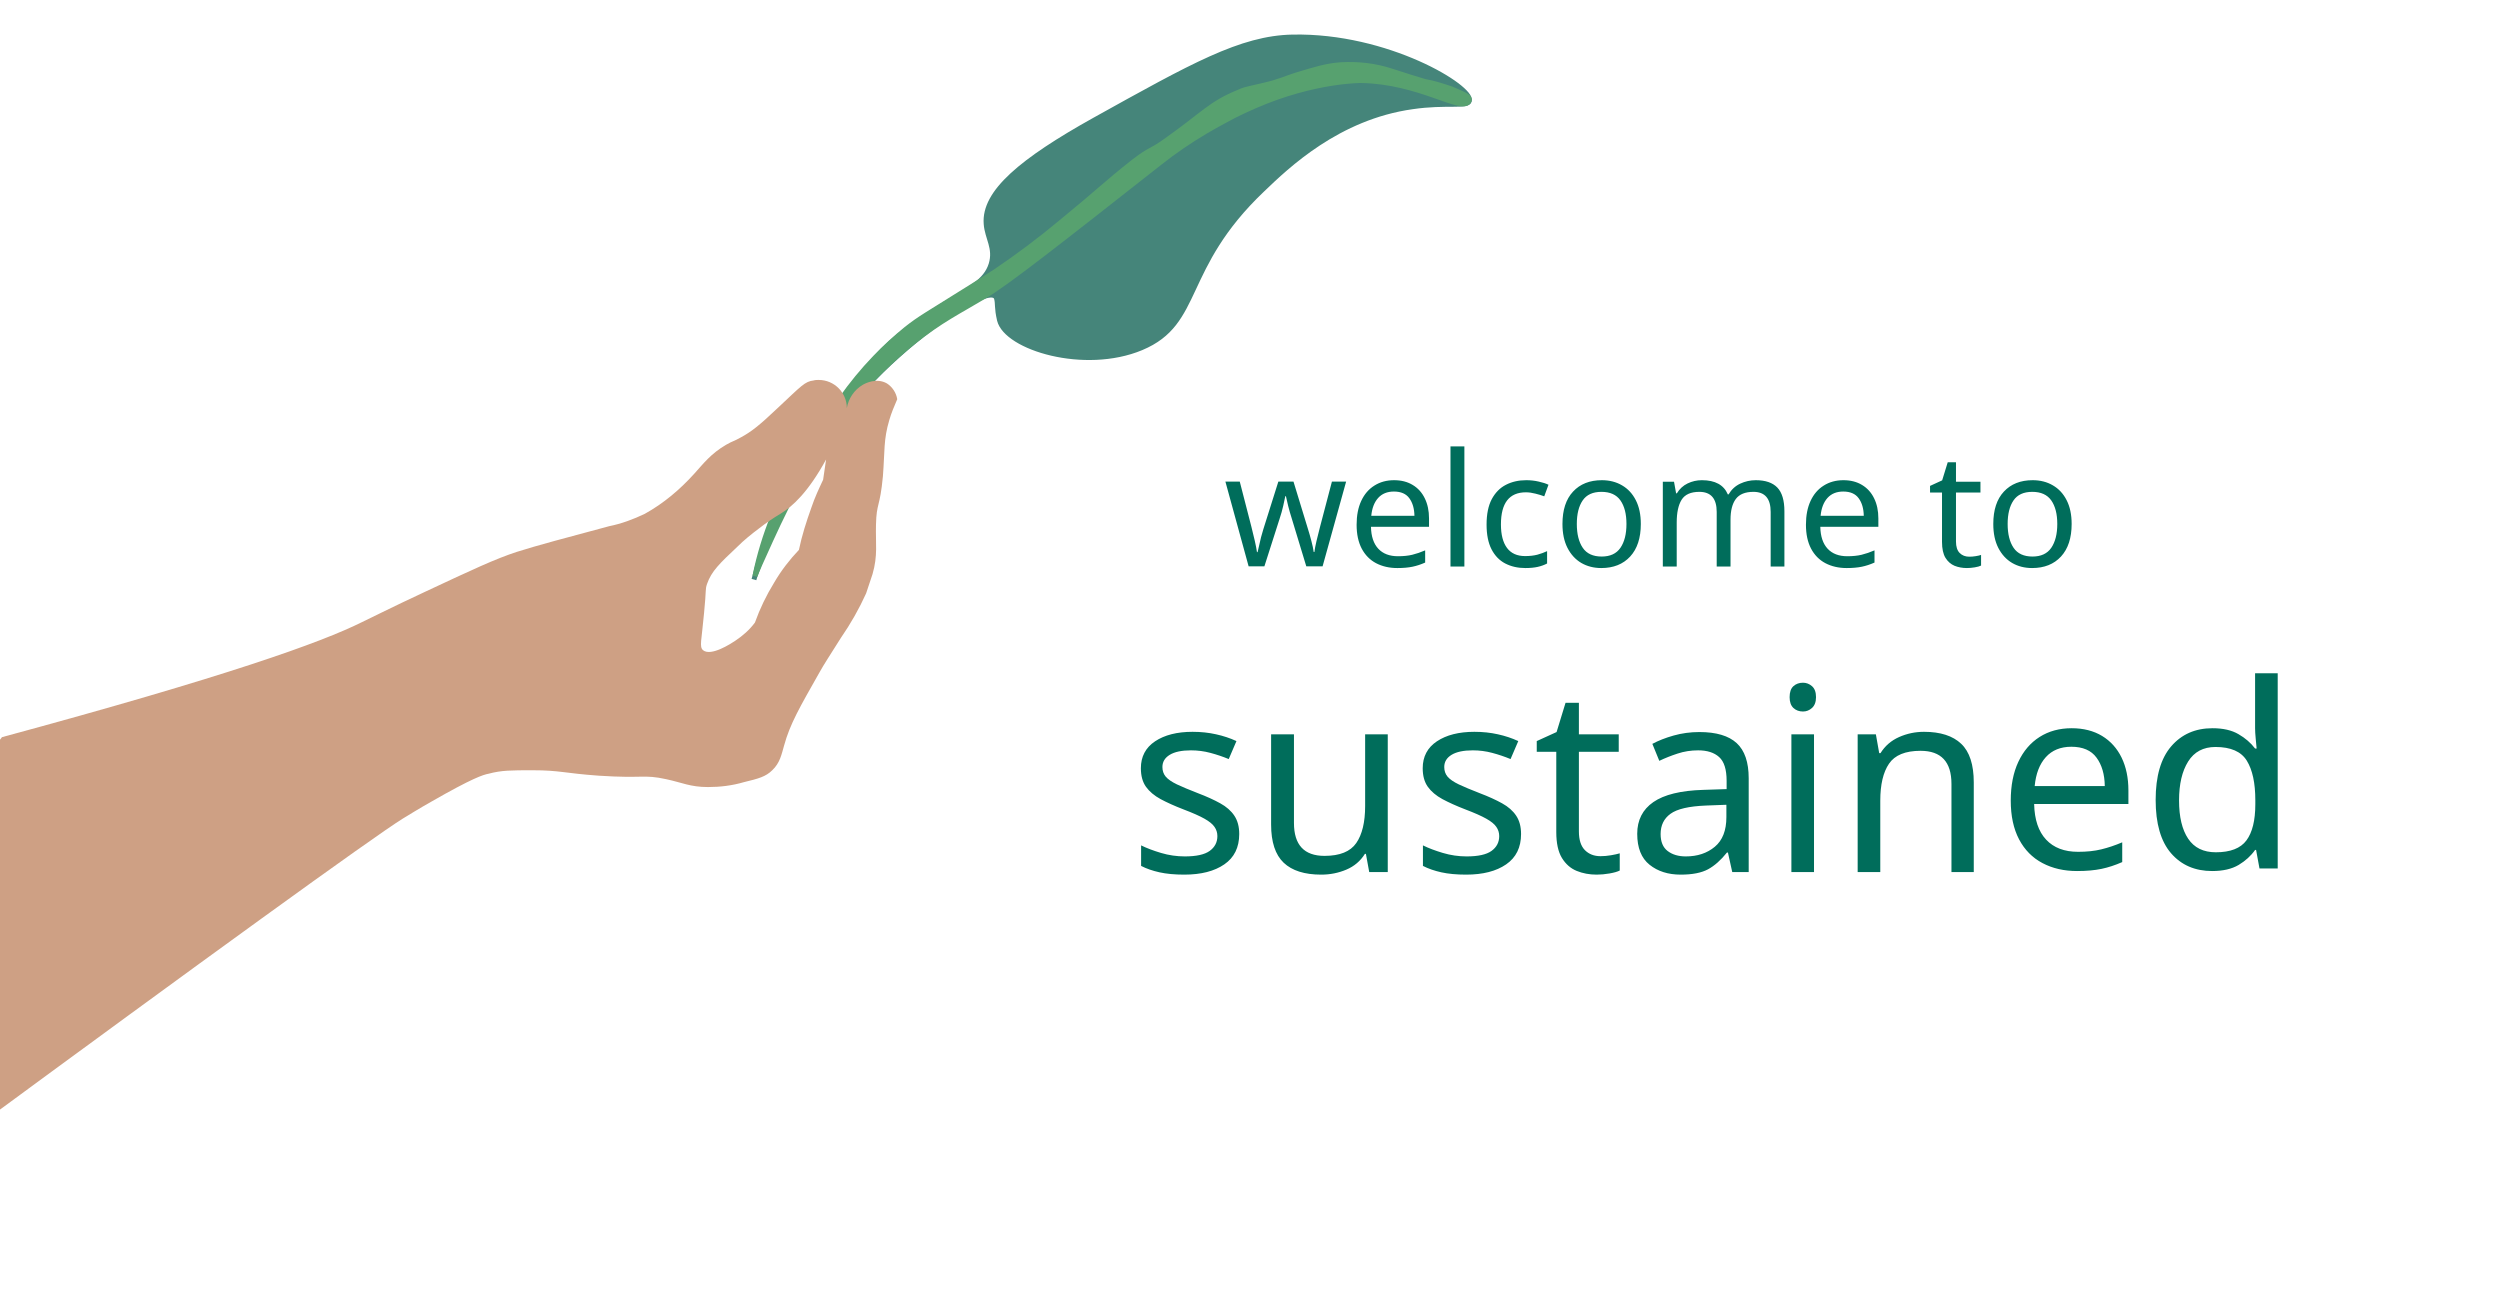
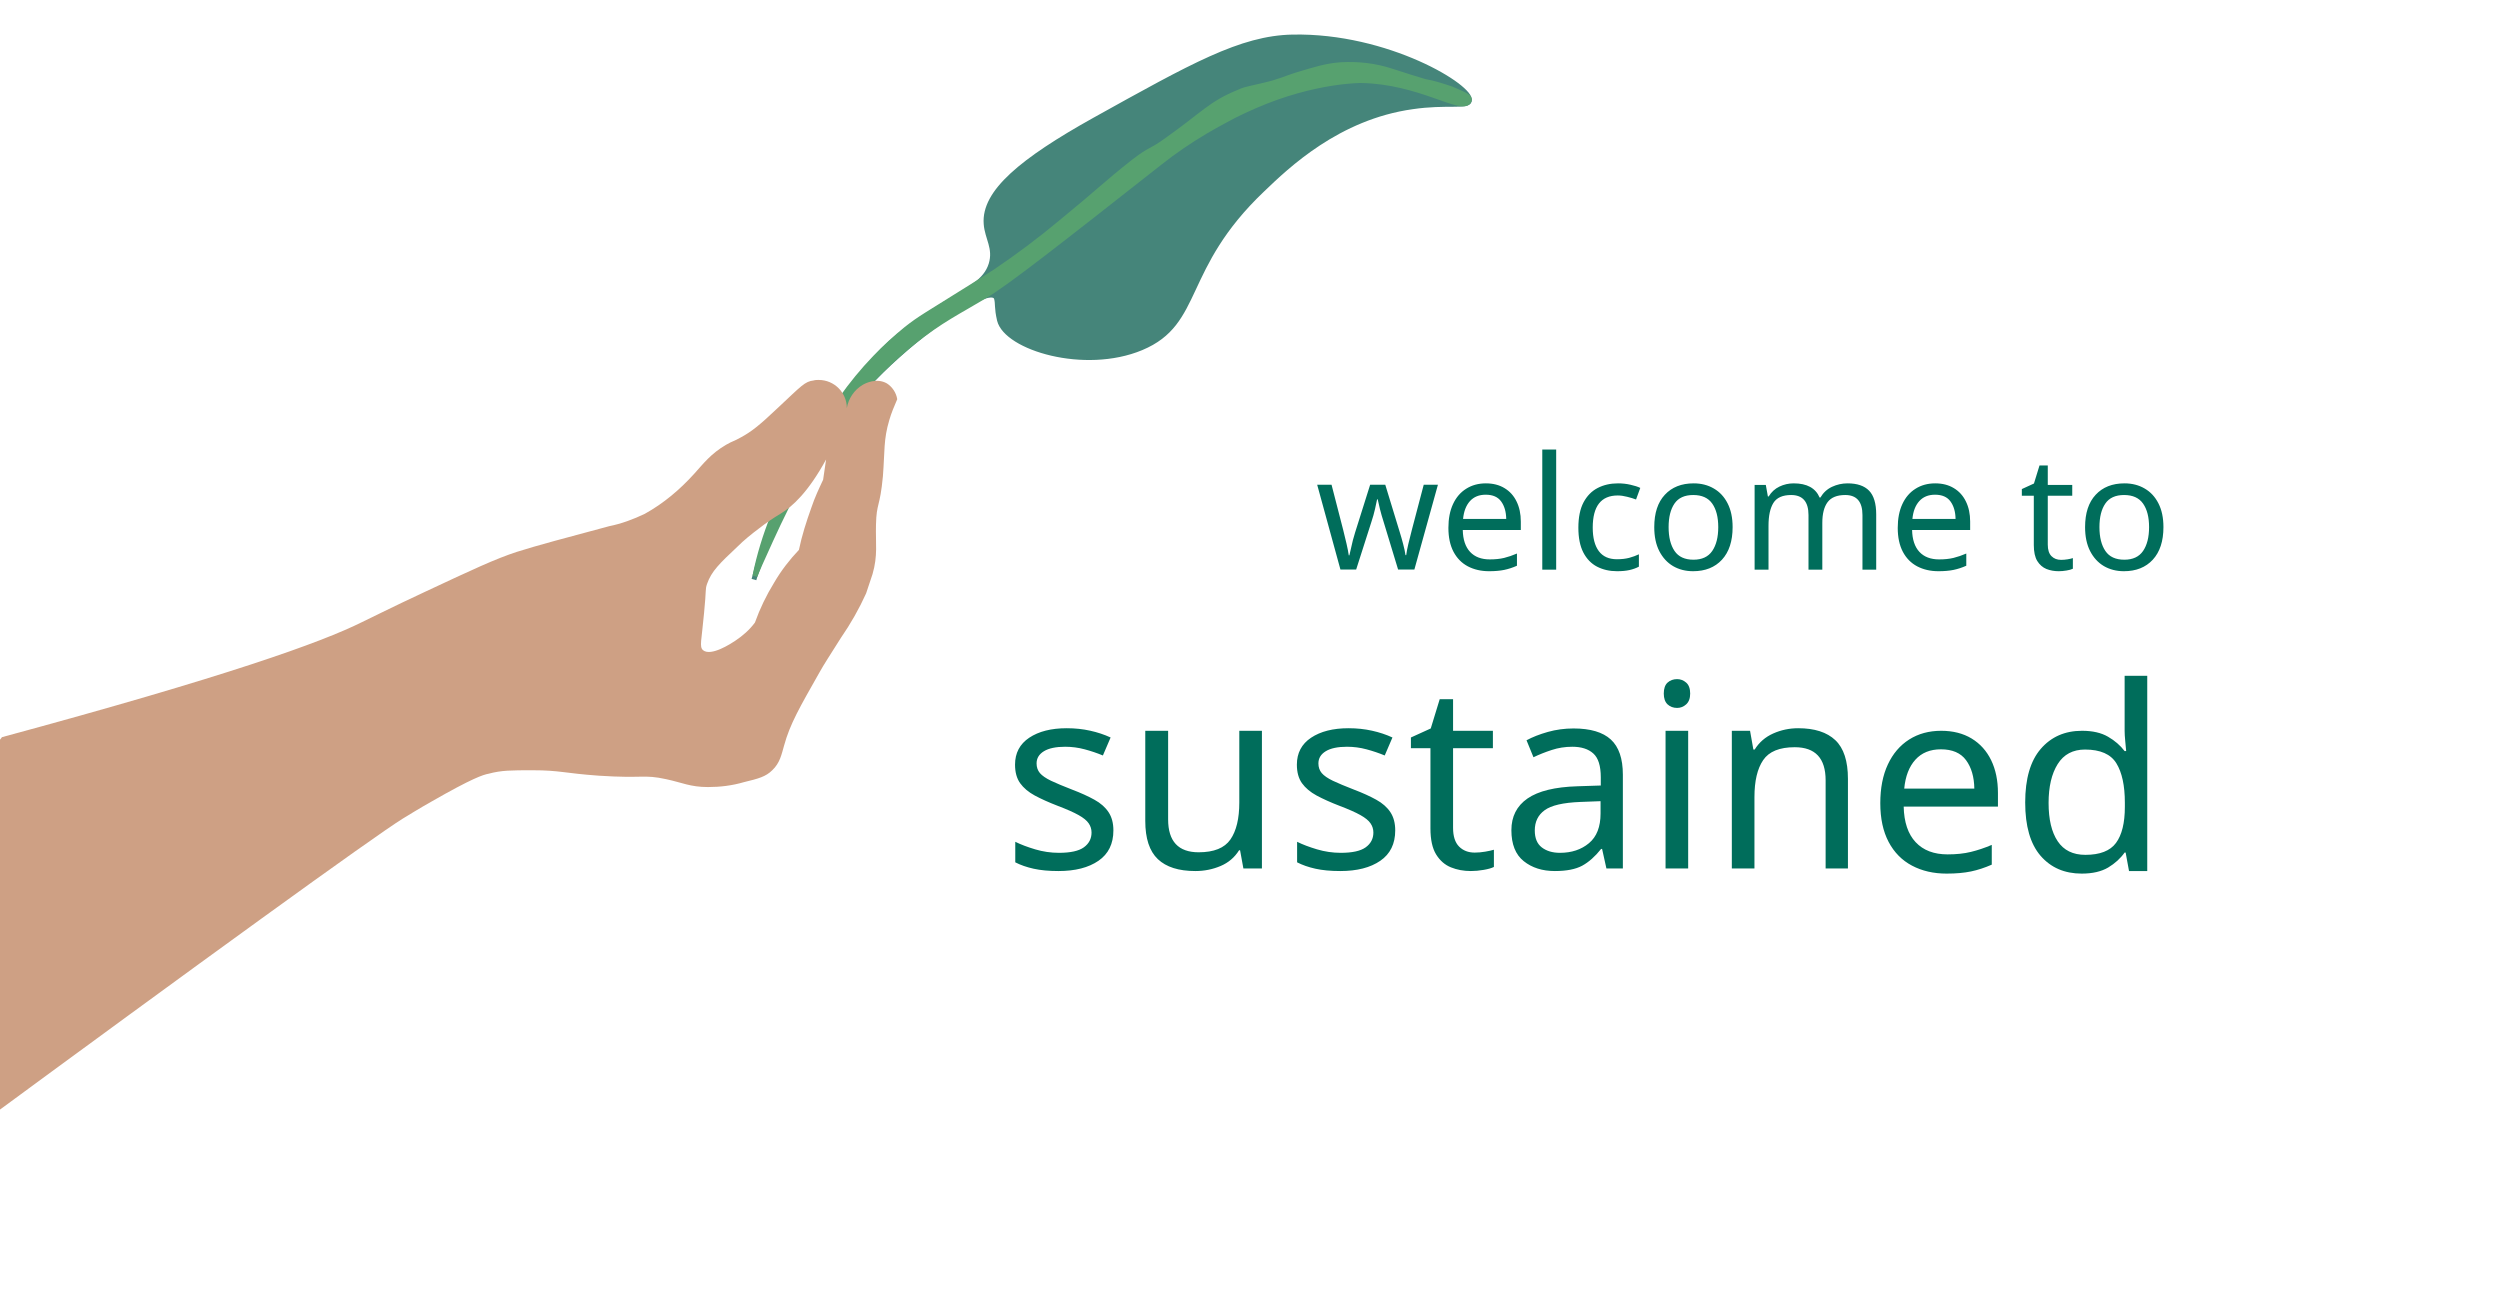
<svg xmlns="http://www.w3.org/2000/svg" version="1.1" id="Layer_5" x="0px" y="0px" viewBox="0 0 506 261.1" style="enable-background:new 0 0 506 261.1;" xml:space="preserve">
  <style type="text/css">
	.st0{fill:#45857A;stroke:#45857A;stroke-miterlimit:10;}
	.st1{fill:#57A16F;stroke:#57A16F;stroke-miterlimit:10;}
	.st2{fill:#CEA084;}
	.st3{fill:none;}
	.st4{fill:#006D5B;}
	.st5{font-family:'Raleway-Medium';}
	.st6{font-size:32px;}
	.st7{font-family:'Raleway-Bold';}
	.st8{font-size:52px;}
	.st9{font-family:'Raleway-BoldItalic';}
</style>
  <g id="Layer_2_1_">
    <path class="st0" d="M152.6,117.3l0.2-0.7c2.4-6.8,9.9-27.7,29-44.7c9.5-8.5,19.2-14.2,19.9-11.5c0.3,1.1,0,1.8,0.6,4.4   c1.4,5.6,17.2,10.4,28.7,5.6c12.2-5.1,7.8-16.1,24.5-32c5-4.8,15.3-14.7,30.4-16.8c6.8-1,11.2,0.1,11.5-1.2   c0.7-2.7-16.6-13.3-35.8-12.9c-10.4,0.2-20.3,5.8-40.1,16.8c-14.7,8.2-22.4,14.6-21.9,21c0.2,2.9,2,4.9,1,8.2c-1.1,3.5-4.4,5-9.3,8   c-4.4,2.7-8.8,5.6-12.4,9.2c-6.2,6.4-20.4,23.3-26.1,45.9" />
  </g>
  <g id="Layer_3">
    <path class="st1" d="M152.8,116.6c0.2-0.6,0.6-1.4,1-2.4c1.1-2.4,3-6.8,5.6-12c1.9-3.8,3.1-6.2,5.1-9.5c1.6-2.8,3.4-5.4,5.3-8   c1.8-2.4,3.3-4,4.4-5.3c3.3-3.7,6.8-7,10.6-10.1c5.6-4.5,9.4-6.3,14.4-9.3c4.7-2.8,15-10.9,35.6-27.1c2.9-2.3,6-4.4,9.2-6.3   c2.7-1.6,5.1-2.8,5.8-3.2c0,0,2.2-1.1,4.3-2c12-5.2,21.4-5.1,21.4-5.1c11.8,0.2,20.2,6.4,21.7,4.3c0.8-1.1-1.3-1.6-3.4-2.6   c-1.8-0.6-3.6-1.2-5.4-1.5c-3.2-1-2.1-0.6-6.7-2.1c-3.3-1.1-6.8-1.5-10.3-1.3c-2.9,0.2-5.1,0.9-9.1,2.1c-2.2,0.7-3.2,1.3-6.7,2.1   c-4.3,1-3.6,0.8-5,1.4c-5.6,2.3-6.9,4.3-14.5,9.7c-3.5,2.5-3.1,1.6-6.5,4.2c-6.1,4.8-6.8,5.8-15,12.5c-4.2,3.5-8.6,6.8-13.2,9.9   c-0.8,0.5-2.2,1.4-4.9,3.1c-8.9,5.6-10.2,6.2-13.1,8.5c-2.2,1.8-4.3,3.7-6.3,5.8c-2.5,2.6-4.8,5.4-6.9,8.4   C166.2,86.5,156.2,99.6,152.8,116.6z" />
  </g>
  <path class="st2" d="M176.6,116.2c1.1-3.8,0.6-6.2,0.7-10c0.1-4.5,0.8-3.4,1.4-9.8c0.4-5.1,0.1-7.4,1.3-11.4c0.4-1.4,1-2.8,1.6-4.2  c-0.2-1.3-1-2.5-2.1-3.2c-2.1-1.2-4.4,0-4.9,0.3c-1.7,1-2.9,2.8-3.2,4.7c0-3.1-2.5-5.7-5.7-5.7c-0.3,0-0.7,0-1,0.1  c-1.8,0.2-2.5,1.1-7.1,5.4c-4.1,3.9-5.6,5-7.6,6.1c-1.6,0.9-1.6,0.7-3,1.5c-3.1,1.8-4.6,3.8-6.5,5.9c-2.9,3.2-6.2,6-10,8.1  c-2.3,1.1-4.7,2-7.2,2.5c-8.6,2.3-14.6,3.9-18.7,5.2c-4.3,1.4-9,3.6-18.4,8c-7.1,3.3-12.4,6-12.9,6.2c-8.2,4.1-27.4,11-72.9,23.3  C-33,192-45.8,218.3-37.9,228.1c4.3,5.3,14.7,5.8,31.2,1.4c47.3-34.8,82.1-60,88.2-63.8c1-0.6,3.4-2.1,5.9-3.5  c8.2-4.7,10.4-5.4,11.5-5.6c2.6-0.7,4.6-0.7,8.9-0.7c5.5,0,6.4,0.6,13.4,1.1c9.1,0.6,9-0.3,13.6,0.7c3.3,0.7,4.9,1.6,8.5,1.6  c2.5,0,4.9-0.3,7.3-1c2.9-0.7,4.4-1.1,5.7-2.4c1.6-1.5,1.9-3.3,2.4-5c1.2-4.4,3.2-7.8,7.1-14.7c1-1.8,2.2-3.6,4.4-7.1  c2-2.9,3.7-5.9,5.1-9C175.7,118.8,176.2,117.5,176.6,116.2z M156.7,117.9c-1.6,2.6-2.9,5.3-3.9,8.1c-1.1,1.5-2.5,2.7-4,3.7  c-0.9,0.6-4.9,3.2-6.5,1.9c-0.8-0.7-0.3-1.9,0.2-7.5c0.5-5,0.2-4.7,0.6-5.9c0.9-2.6,2.6-4.2,6.1-7.5c1.4-1.4,2.9-2.6,4.5-3.8  c1.4-1.1,2.9-2.1,4.4-3c2.3-1.4,5.5-4.3,9.1-10.9c-0.2,1.4-0.4,2.7-0.6,4.1c-0.8,1.7-1.7,3.6-2.4,5.7c-1,2.8-1.9,5.6-2.5,8.5  C159.8,113.3,158.1,115.5,156.7,117.9z" />
  <rect x="247.7" y="91.3" class="st3" width="185.3" height="68" />
-   <text transform="matrix(1 0 0 1 247.6602 114.6599)" class="st4 st5 st6">welcome to</text>
+   <text transform="matrix(1 0 0 1 266.2394 115.3003)" class="st4 st5 st6">welcome to</text>
  <rect x="228.3" y="138.6" class="st3" width="248.5" height="111.1" />
-   <text transform="matrix(1 0 0 1 228.2568 176.51)" class="st4 st7 st8">sustain</text>
+   <text transform="matrix(1 0 0 1 202.7879 175.7834)" class="st4 st7 st8">sustain</text>
  <rect x="404.1" y="137.8" class="st3" width="71.4" height="111.1" />
-   <text transform="matrix(1 0 0 1 404.1172 175.7829)" class="st4 st9 st8">ed</text>
+   <text transform="matrix(1 0 0 1 377.7122 176.3021)" class="st4 st9 st8">ed</text>
  <rect x="-54" y="-33" class="st3" width="1120" height="432" />
  <rect x="-99" y="563" class="st3" width="135" height="152" />
  <rect x="-110" y="-138" class="st3" width="77" height="174" />
  <rect x="-230" y="556" class="st3" width="345" height="121" />
-   <text transform="matrix(1 0 0 1 773 391)" class="st9" style="font-size:12px;">Lorem ipsum</text>
+   <rect x="538" y="95" class="st3" width="21" height="1" />
</svg>
